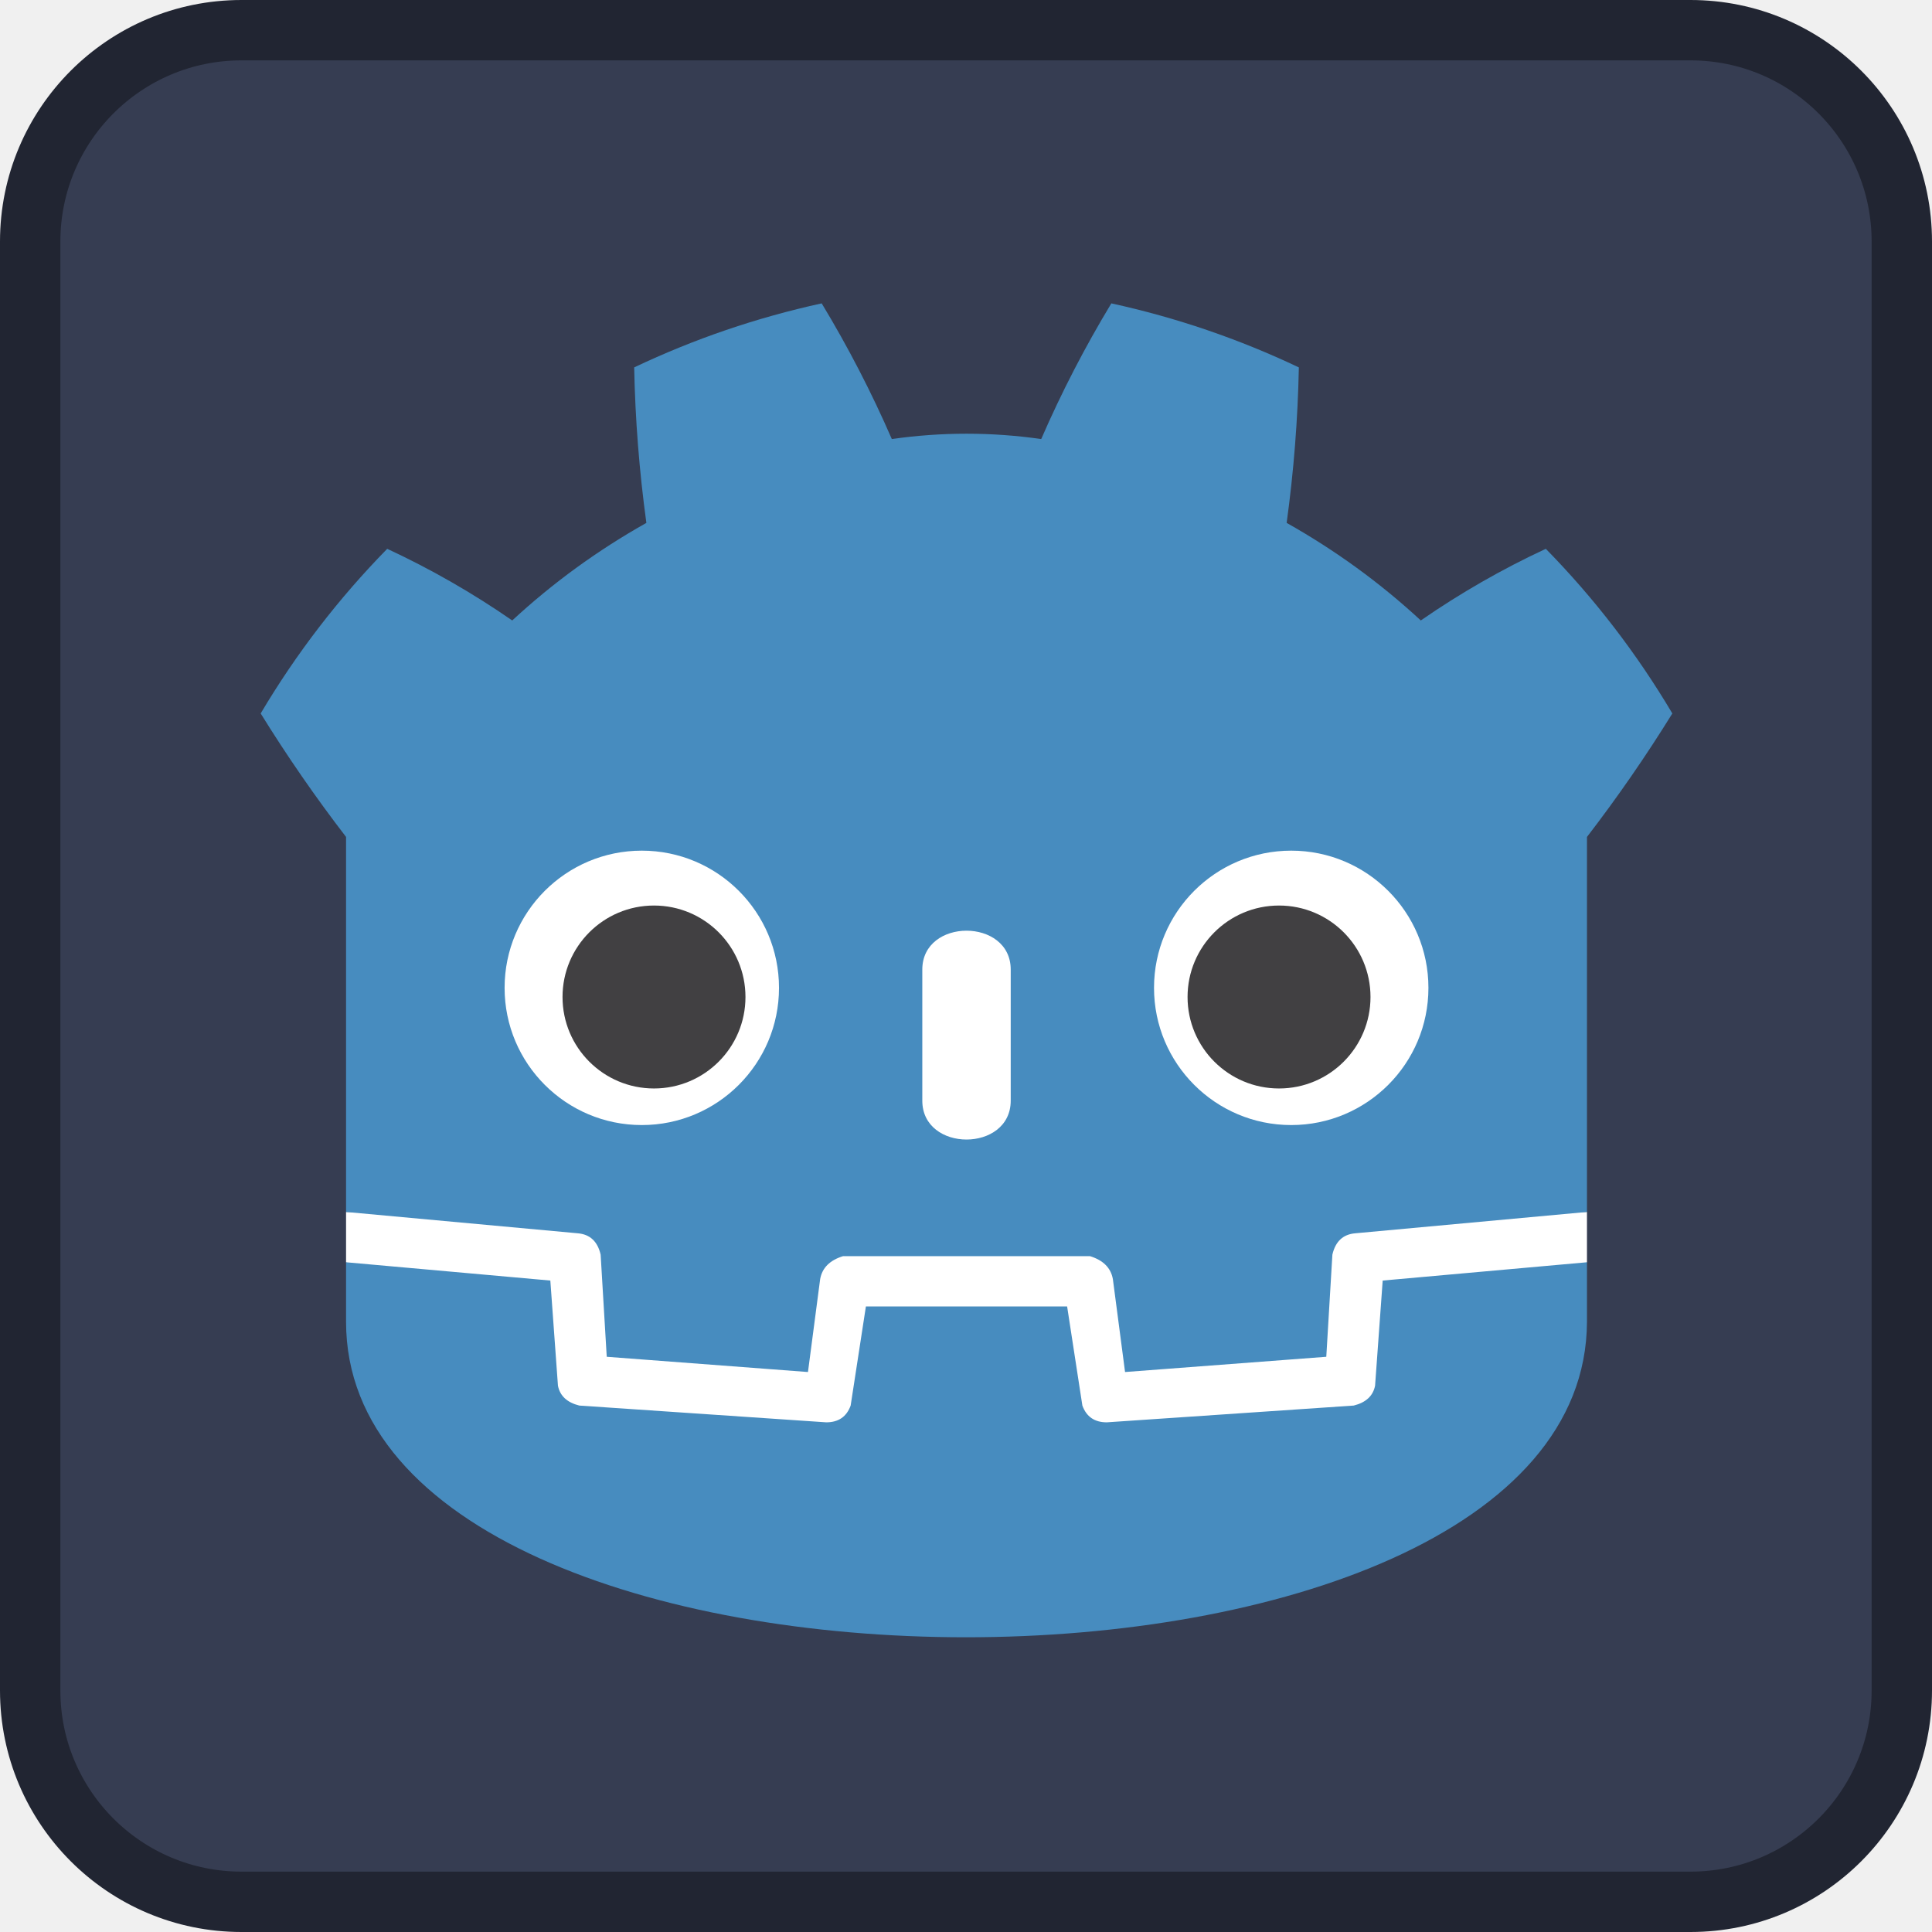
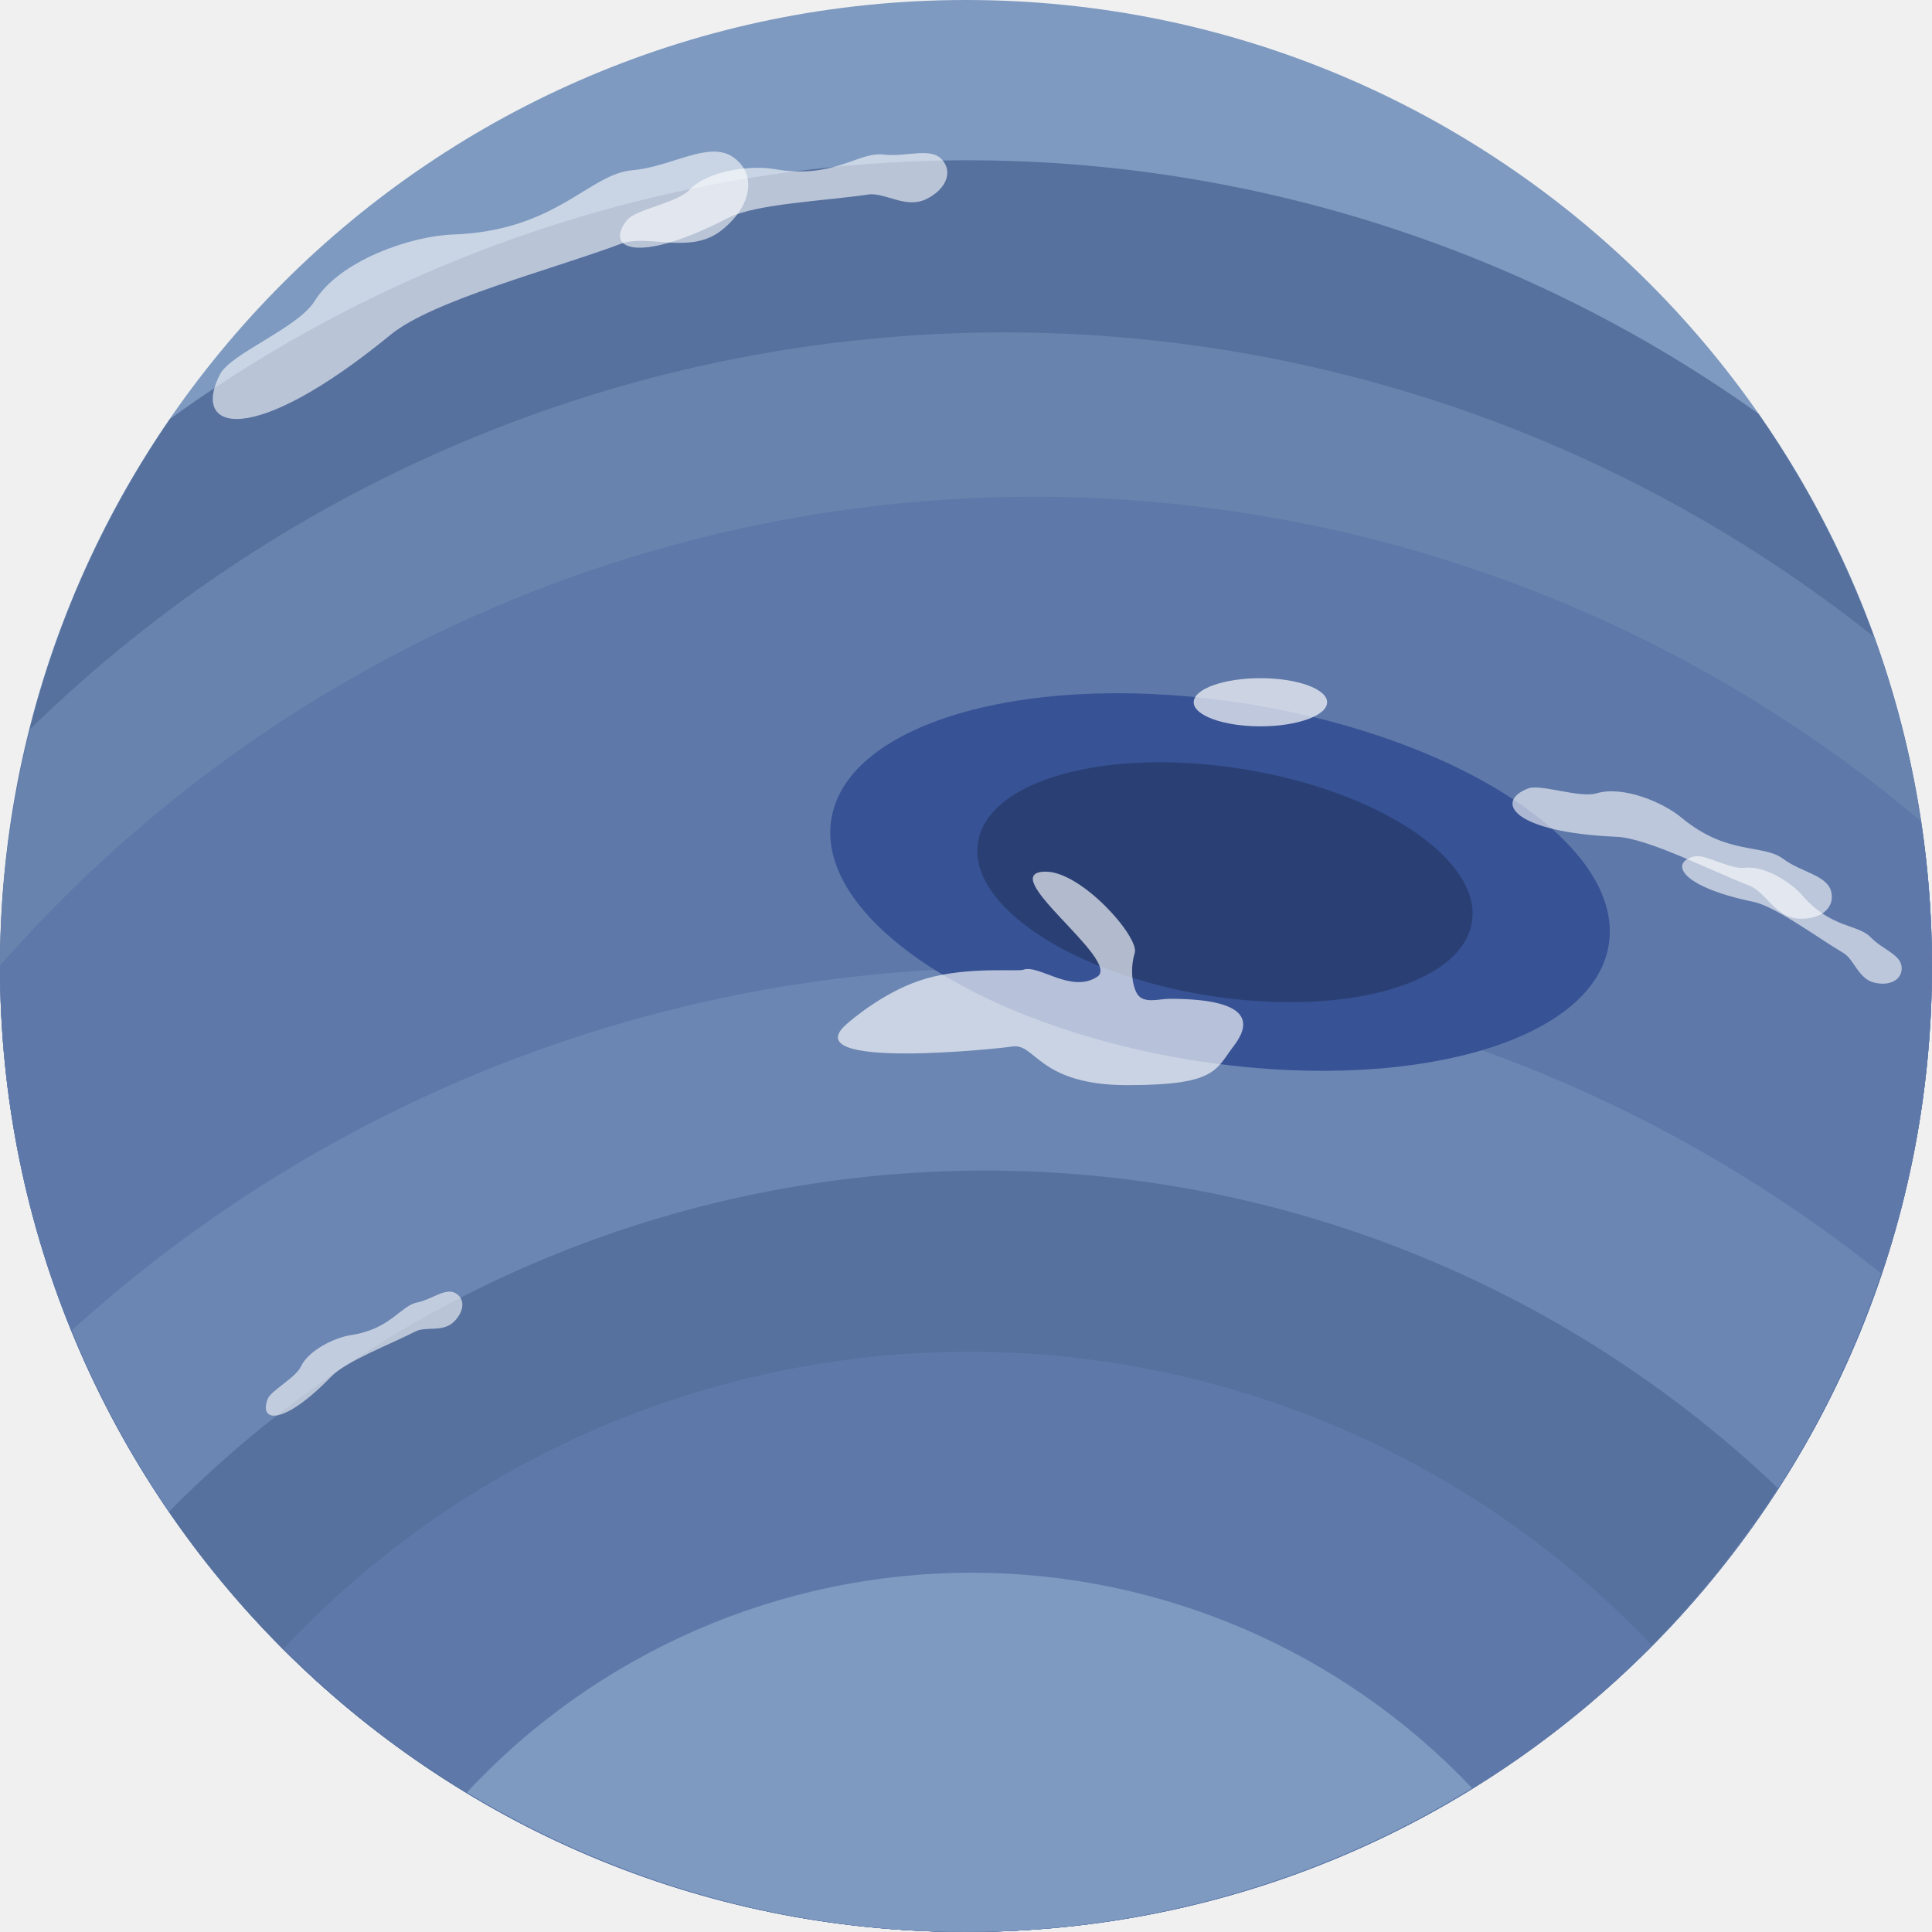
- <svg xmlns="http://www.w3.org/2000/svg" width="128" height="128">
-   <rect width="124" height="124" x="2" y="2" fill="#363d52" stroke="#212532" stroke-width="4" rx="14" />
-   <g fill="#fff" transform="translate(12.322 12.322)scale(.101)">
-     <path d="M105 673v33q407 354 814 0v-33z" />
-     <path fill="#478cbf" d="m105 673 152 14q12 1 15 14l4 67 132 10 8-61q2-11 15-15h162q13 4 15 15l8 61 132-10 4-67q3-13 15-14l152-14V427q30-39 56-81-35-59-83-108-43 20-82 47-40-37-88-64 7-51 8-102-59-28-123-42-26 43-46 89-49-7-98 0-20-46-46-89-64 14-123 42 1 51 8 102-48 27-88 64-39-27-82-47-48 49-83 108 26 42 56 81zm0 33v39c0 276 813 276 814 0v-39l-134 12-5 69q-2 10-14 13l-162 11q-12 0-16-11l-10-65H446l-10 65q-4 11-16 11l-162-11q-12-3-14-13l-5-69z" />
-     <path d="M483 600c0 34 58 34 58 0v-86c0-34-58-34-58 0z" />
-     <circle cx="725" cy="526" r="90" />
-     <circle cx="299" cy="526" r="90" />
-   </g>
-   <g fill="#414042" transform="translate(12.322 12.322)scale(.101)">
-     <circle cx="307" cy="532" r="60" />
-     <circle cx="717" cy="532" r="60" />
+ <svg xmlns="http://www.w3.org/2000/svg" xmlns:xlink="http://www.w3.org/1999/xlink" width="61.226mm" height="61.225mm" viewBox="0 0 61.226 61.225" version="1.1" id="svg5" xml:space="preserve">
+   <defs id="defs2">
+     <linearGradient id="linearGradient17738">
+       <stop style="stop-color:#57719e;stop-opacity:1;" offset="0" id="stop17734" />
+       <stop style="stop-color:#57719e;stop-opacity:1;" offset="1" id="stop17736" />
+     </linearGradient>
+     <radialGradient xlink:href="#linearGradient17738" id="radialGradient17744" cx="30.9" cy="74.383" fx="30.9" fy="74.383" r="25.494" gradientTransform="matrix(1,0,0,0.9481364,0,-9.428225)" gradientUnits="userSpaceOnUse" />
+   </defs>
+   <g id="layer1">
+     <circle style="fill:#7e9ac1;fill-opacity:1;fill-rule:evenodd;stroke-width:7.009;stroke-linecap:round;stroke-linejoin:round" id="path233" cx="30.613" cy="30.613" r="30.613" />
+     <path id="path233-9" style="fill:#57719e;fill-opacity:1;fill-rule:evenodd;stroke-width:7.009;stroke-linecap:round;stroke-linejoin:round" d="M 30.649,5.079 A 43.172,43.172 0 0 0 5.387,13.276 30.613,30.613 0 0 0 5.8e-4,30.612 30.613,30.613 0 0 0 30.613,61.225 30.613,30.613 0 0 0 61.226,30.612 30.613,30.613 0 0 0 55.726,13.111 43.172,43.172 0 0 0 30.649,5.079 Z" />
+     <path id="path233-1" style="fill:#6883ad;fill-opacity:1;fill-rule:evenodd;stroke-width:7.009;stroke-linecap:round;stroke-linejoin:round" d="M 31.81,10.533 A 44.241,44.241 0 0 0 0.952,23.11 30.613,30.613 0 0 0 0,30.613 30.613,30.613 0 0 0 30.613,61.225 30.613,30.613 0 0 0 61.225,30.613 30.613,30.613 0 0 0 59.392,20.186 44.241,44.241 0 0 0 31.81,10.533 Z" />
+     <path id="path233-2" style="fill:#5e78a9;fill-opacity:1;fill-rule:evenodd;stroke-width:7.009;stroke-linecap:round;stroke-linejoin:round" d="M 32.752,15.742 A 43.606,43.606 0 0 0 5.1676432e-4,30.602 30.613,30.613 0 0 0 0,30.613 30.613,30.613 0 0 0 30.613,61.225 30.613,30.613 0 0 0 61.225,30.613 30.613,30.613 0 0 0 60.879,26.028 43.606,43.606 0 0 0 32.752,15.742 Z" />
+     <path id="path233-79" style="fill:#7e9ac1;fill-opacity:0.425;fill-rule:evenodd;stroke-width:7.009;stroke-linecap:round;stroke-linejoin:round" d="M 31.994,30.673 A 44.241,44.241 0 0 0 2.275,42.162 30.613,30.613 0 0 0 30.613,61.225 30.613,30.613 0 0 0 59.613,40.356 44.241,44.241 0 0 0 31.994,30.673 Z" />
+     <ellipse style="fill:#375295;fill-opacity:1;fill-rule:evenodd;stroke-width:7.009;stroke-linecap:round;stroke-linejoin:round" id="path9576" cx="42.633" cy="21.415" rx="12.478" ry="5.713" transform="rotate(9.19459)" />
+     <ellipse style="fill:#2a4074;fill-opacity:1;fill-rule:evenodd;stroke-width:4.453;stroke-linecap:round;stroke-linejoin:round" id="path9576-6" cx="42.787" cy="21.396" rx="7.928" ry="3.63" transform="rotate(9.19459)" />
+     <path id="path233-0" style="opacity:1;fill:url(#radialGradient17744);fill-opacity:1;fill-rule:evenodd;stroke-width:7.009;stroke-linecap:round;stroke-linejoin:round" d="M 31.211,37.095 A 36.412,36.412 0 0 0 5.354,47.906 30.613,30.613 0 0 0 30.613,61.225 30.613,30.613 0 0 0 56.343,47.162 36.412,36.412 0 0 0 31.211,37.095 Z" />
+     <path id="path233-3" style="fill:#5e78a9;fill-opacity:1;fill-rule:evenodd;stroke-width:7.009;stroke-linecap:round;stroke-linejoin:round" d="M 30.712,42.839 A 29.808,29.808 0 0 0 8.985,52.248 30.613,30.613 0 0 0 30.613,61.225 30.613,30.613 0 0 0 52.344,52.144 29.808,29.808 0 0 0 30.712,42.839 Z" />
+     <path id="path233-7" style="fill:#7e9ac1;fill-opacity:1;fill-rule:evenodd;stroke-width:7.009;stroke-linecap:round;stroke-linejoin:round" d="M 30.788,49.84 A 21.853,21.853 0 0 0 14.796,56.802 30.613,30.613 0 0 0 30.613,61.225 30.613,30.613 0 0 0 46.65,56.665 21.853,21.853 0 0 0 30.788,49.84 Z" />
+     <path id="path16101" style="opacity:0.64;fill:#ffffff;fill-rule:evenodd;stroke-width:7.009;stroke-linecap:round;stroke-linejoin:round" d="m 39.101,33.143 c -0.582,0.764 -0.551,1.246 -3.373,1.246 -2.822,0 -2.911,-1.342 -3.643,-1.225 -0.452,0.072 -6.894,0.749 -5.269,-0.698 0.184,-0.164 1.267,-1.091 2.529,-1.454 1.355,-0.39 2.895,-0.213 3.087,-0.282 0.49,-0.176 1.515,0.767 2.343,0.222 0.777,-0.513 -3.292,-3.308 -1.65,-3.329 1.148,-0.015 2.988,2.076 2.836,2.576 -0.171,0.562 -0.053,1.117 0.092,1.32 0.209,0.295 0.693,0.133 1.004,0.133 2.822,0 2.492,0.902 2.044,1.492 z" />
+     <ellipse style="opacity:0.682;fill:#ffffff;fill-opacity:1;fill-rule:evenodd;stroke-width:7.009;stroke-linecap:round;stroke-linejoin:round" id="path17240" cx="39.943" cy="22.255" rx="2.114" ry="0.763" />
+     <path id="path17543" style="opacity:0.583;fill:#ffffff;fill-rule:evenodd;stroke-width:2.395;stroke-linecap:round;stroke-linejoin:round" d="m 55.445,28.069 c -1.262,-0.49 -3.229,-1.509 -4.219,-1.551 -3.295,-0.14 -3.882,-1.118 -2.798,-1.532 0.399,-0.152 1.627,0.316 2.17,0.154 0.838,-0.251 2.107,0.288 2.683,0.767 1.46,1.215 2.581,0.826 3.226,1.309 0.571,0.428 1.397,0.518 1.525,1.041 0.128,0.523 -0.348,0.905 -1.062,0.853 -0.714,-0.052 -1.019,-0.845 -1.525,-1.041 z" />
+     <path id="path17543-0" style="opacity:0.583;fill:#ffffff;fill-rule:evenodd;stroke-width:2.395;stroke-linecap:round;stroke-linejoin:round" d="m 27.503,6.166 c -1.339,0.2 -3.553,0.289 -4.433,0.743 -2.931,1.512 -3.926,0.953 -3.19,0.056 0.271,-0.33 1.57,-0.532 1.961,-0.942 0.603,-0.633 1.973,-0.794 2.71,-0.663 1.87,0.331 2.651,-0.562 3.451,-0.462 0.708,0.089 1.47,-0.242 1.84,0.149 0.37,0.391 0.147,0.958 -0.499,1.267 -0.646,0.309 -1.304,-0.229 -1.84,-0.149 z" />
+     <path id="path17543-62" style="opacity:0.583;fill:#ffffff;fill-rule:evenodd;stroke-width:1.612;stroke-linecap:round;stroke-linejoin:round" d="m 13.173,42.191 c -0.812,0.415 -2.205,0.947 -2.669,1.426 -1.546,1.594 -2.301,1.451 -2.023,0.721 0.102,-0.269 0.887,-0.676 1.049,-1.022 0.249,-0.534 1.088,-0.93 1.587,-1.005 1.264,-0.19 1.571,-0.928 2.103,-1.035 0.471,-0.095 0.886,-0.47 1.206,-0.3 0.32,0.17 0.299,0.58 -0.047,0.916 -0.346,0.336 -0.881,0.134 -1.206,0.3 z" />
+     <path id="path17543-6" style="opacity:0.583;fill:#ffffff;fill-rule:evenodd;stroke-width:4.167;stroke-linecap:round;stroke-linejoin:round" d="M 19.655,7.733 C 17.448,8.559 13.714,9.515 12.38,10.607 7.941,14.244 6.045,13.654 6.973,11.861 7.314,11.2 9.451,10.386 9.967,9.546 10.764,8.249 13.036,7.479 14.339,7.433 c 3.303,-0.115 4.308,-1.919 5.706,-2.039 1.238,-0.106 2.414,-0.946 3.186,-0.415 0.772,0.531 0.598,1.578 -0.39,2.338 -0.987,0.76 -2.302,0.084 -3.186,0.415 z" />
+     <path id="path17543-9" style="opacity:0.583;fill:#ffffff;fill-rule:evenodd;stroke-width:1.758;stroke-linecap:round;stroke-linejoin:round" d="m 58.421,30.203 c -0.852,-0.505 -2.15,-1.478 -2.859,-1.624 -2.36,-0.488 -2.668,-1.27 -1.837,-1.443 0.306,-0.064 1.136,0.421 1.547,0.366 0.634,-0.085 1.485,0.457 1.844,0.873 0.909,1.055 1.764,0.904 2.172,1.332 0.361,0.379 0.946,0.541 0.976,0.937 0.03,0.396 -0.358,0.618 -0.867,0.496 -0.509,-0.122 -0.635,-0.735 -0.976,-0.937 z" />
  </g>
</svg>
